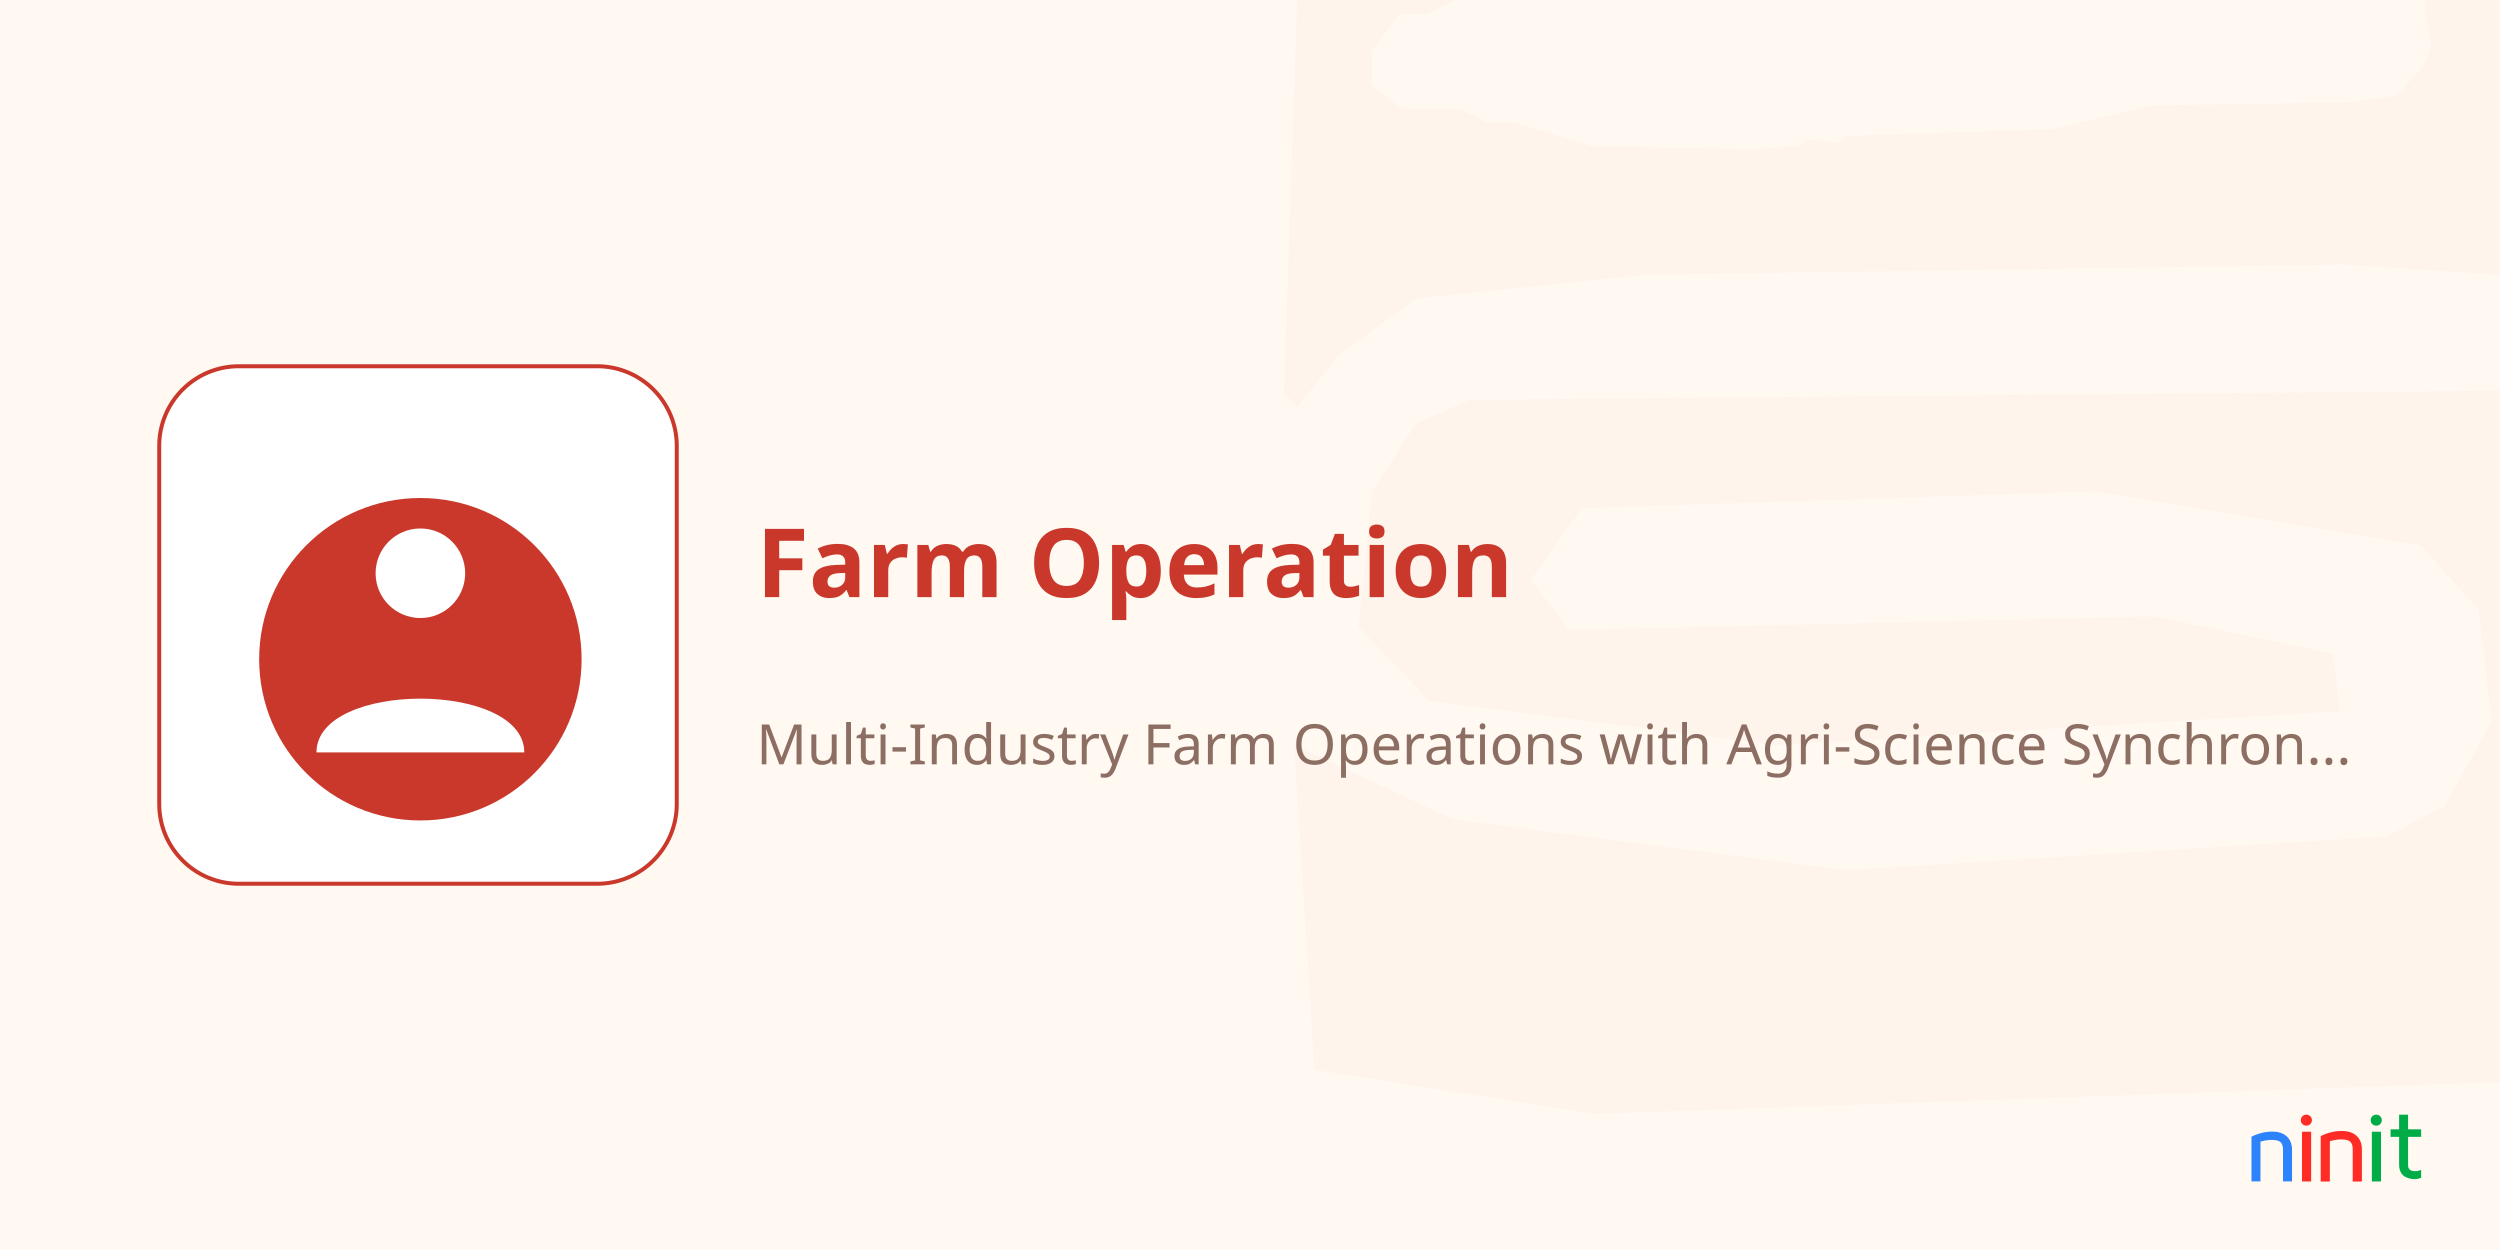
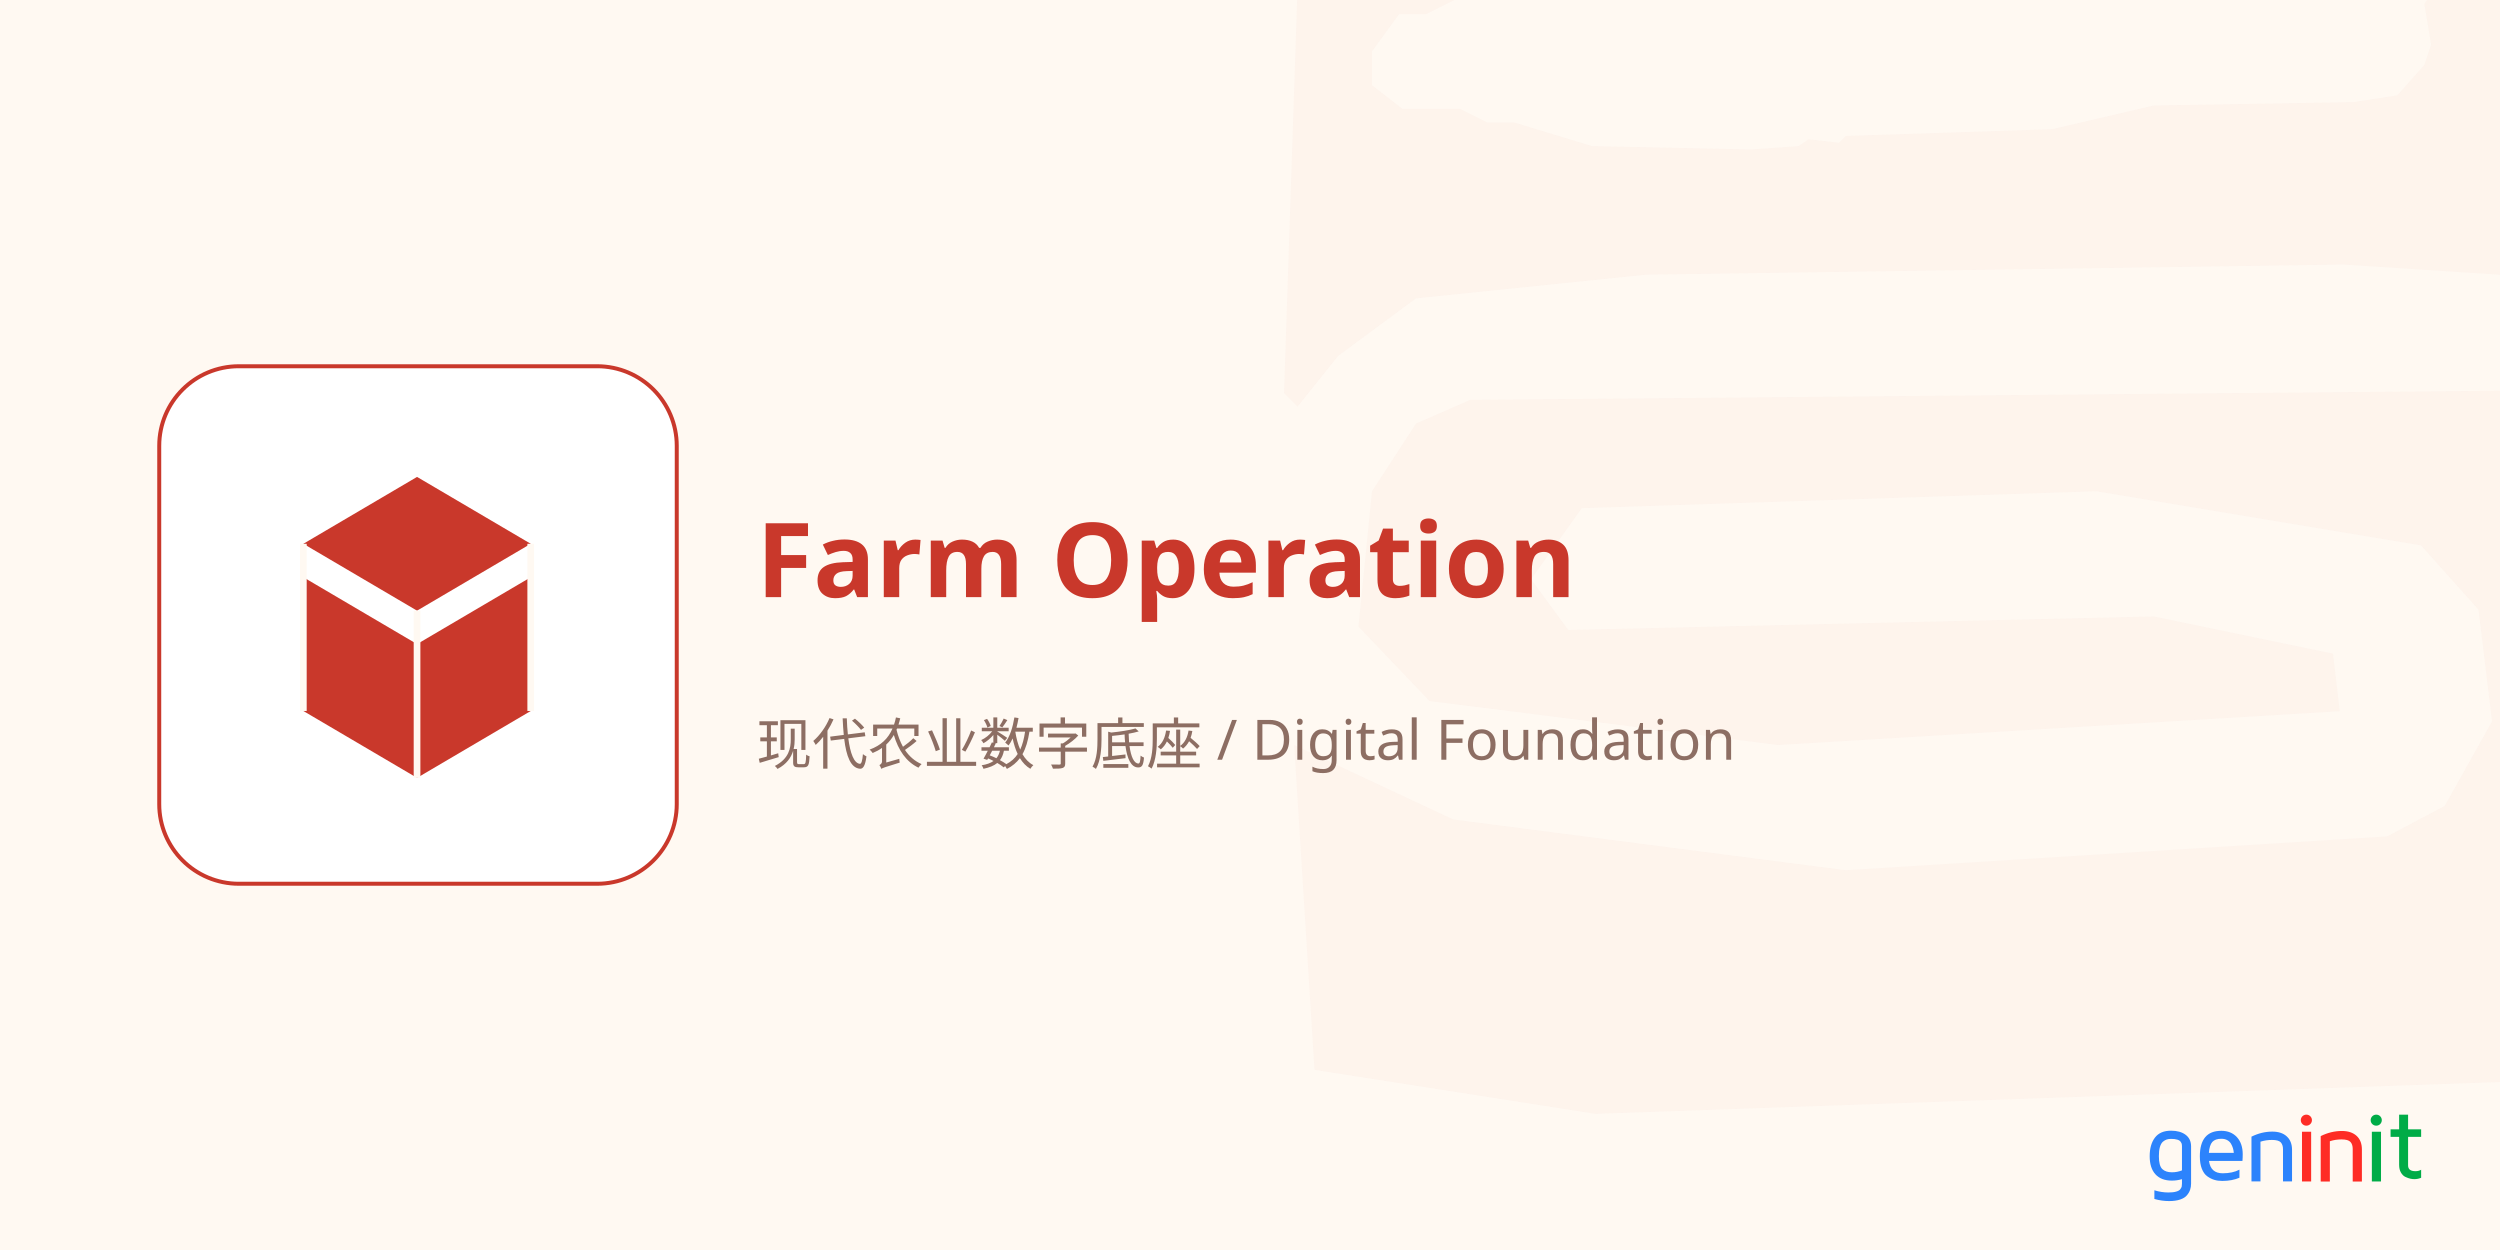
<svg xmlns="http://www.w3.org/2000/svg" width="628" height="314" viewBox="0 0 628 314">
  <rect width="628" height="314" fill="#FFF9F2" />
  <g transform="translate(320, -50) scale(0.85)" opacity="0.03">
    <path fill-rule="evenodd" fill="#C9382B" d="M 395,174 58,177 42,184 29,204 25,244 46,266 149,279 315,269 313,252 260,241 87,245 76,230 91,209 243,204 339,220 356,239 360,272 346,297 329,306 169,316 53,301 6,279 12,375 95,388 379,378 391,368 Z M 386,15 375,7 354,3 299,3 298,0 277,0 264,4 127,3 29,8 19,16 13,27 7,55 3,175 7,179 19,164 42,147 110,140 316,137 362,140 392,147 393,61 Z M 342,57 340,60 342,72 340,78 332,87 319,89 260,90 230,97 169,99 167,101 158,100 155,102 141,103 94,102 71,95 63,95 55,91 38,91 29,84 29,74 37,63 45,63 55,58 63,58 82,52 95,53 134,49 197,50 228,47 261,47 311,51 326,50 Z" />
  </g>
  <rect x="40" y="92" width="130" height="130" rx="20" fill="white" stroke="#C9382B" stroke-width="1" />
-   <g transform="translate(48, 108) scale(0.45)">
-     <circle cx="128" cy="128" r="90" fill="#C9382B" />
-     <circle cx="128" cy="80" r="25" fill="white" />
-     <path d="M70,180 C70,140 186,140 186,180" fill="white" />
+   <g transform="translate(51, 103) scale(0.42)">
+     <path d="M128,40 L60,80 L128,120 L196,80 Z M60,100 L128,140 L196,100 L196,180 L128,220 L60,180 Z" fill="#C9382B" />
+     <path d="M128,120 L128,220 M60,80 L60,180 M196,80 L196,180" stroke="#FFF9F2" stroke-width="4" fill="none" />
  </g>
  <g transform="translate(190, 150)">
-     <text x="0" y="0" fill="#C9382B" font-family="'PingFang SC', 'Microsoft YaHei', 'SimHei', 'Source Han Sans CN', sans-serif" font-size="24" font-weight="bold">Farm Operation</text>
-     <text x="0" y="42" fill="#8D6E63" font-family="'PingFang SC', 'Microsoft YaHei', 'SimHei', 'Source Han Sans CN', sans-serif" font-size="14">Multi-Industry Farm Operations with Agri-Science Synchron...</text>
+     <text x="0" y="0" fill="#C9382B" font-family="'PingFang SC', 'Microsoft YaHei', 'SimHei', sans-serif" font-size="26" font-weight="bold">Farm Operation</text>
+     <text x="0" y="42" fill="#8D6E63" font-family="'PingFang SC', 'Microsoft YaHei', 'SimHei', sans-serif" font-size="14">现代农业数字底座 / Digital Foundation</text>
  </g>
  <g transform="translate(540, 280) scale(0.1)">
    <path d="M605.1,55.8 L605.1,36.8 L626.6,36.8 L626.6,0 L649.1,0 L649.1,36.8 L681.9,36.8 L681.9,55.8 L649.1,55.8 L649.1,127.5 C649.1,137.2 655.2,142 667.4,142 C667.4,142 667.5,142 667.6,142 C673.2,142 678,140.8 681.9,138.4 L681.9,158.6 C676.3,160.9 670.7,162 665.1,162 C664.9,162 664.7,162 664.5,162 C661.5,162 658.3,161.6 654.9,160.9 C651.6,160.2 647.5,158.8 642.8,156.6 C638.1,154.5 634.2,150.8 631.2,145.5 C628.1,140.3 626.6,133.7 626.6,125.9 L626.6,55.8 L605.1,55.8 Z" fill="#00AC47" />
    <path d="M555.1,13.9 C555.1,6.2 561.3,0 569,0 L569.3,0 C576.9,0 583.1,6.2 583.1,13.9 C583.1,21.5 576.9,27.7 569.3,27.7 L569,27.7 C561.3,27.7 555.1,21.5 555.1,13.9 Z M558.1,167.8 L558.1,43 L581.1,43 L581.1,167.8 L558.1,167.8 Z" fill="#00AC47" />
    <path d="M429.6,168 L429.6,53.9 C446.9,45.3 464.7,41 482.8,41 C498.5,41 510.8,45.1 519.8,53.3 C528.7,61.5 533.1,72.9 533.1,87.5 L533.1,168 L510,168 L510,85.9 C510,78.6 508.2,72.8 504.4,68.6 C500.7,64.4 493.2,62.2 481.8,62.2 C471.7,62.2 461.9,63.7 452.6,66.8 L452.6,168 L429.6,168 Z" fill="#FE2C25" />
    <path d="M379.6,13.9 C379.6,6.2 385.8,0 393.5,0 L393.7,0 C401.4,0 407.6,6.2 407.6,13.9 C407.6,21.5 401.4,27.7 393.7,27.7 L393.5,27.7 C385.8,27.7 379.6,21.5 379.6,13.9 Z M382.6,167.8 L382.6,43 L405.6,43 L405.6,167.8 L382.6,167.8 Z" fill="#FE2C25" />
    <path d="M255.7,167.6 L255.7,55.3 C272.8,46.8 290.2,42.6 308.1,42.6 C323.6,42.6 335.7,46.6 344.4,54.7 C353.2,62.8 357.6,74 357.6,88.4 L357.6,167.6 L334.9,167.6 L334.9,86.8 C334.9,79.6 333.1,73.9 329.4,69.7 C325.7,65.6 318.3,63.5 307.1,63.5 C297.1,63.5 287.5,65 278.3,67.9 L278.3,167.6 L255.7,167.6 Z" fill="#2C83FC" />
+     <path d="M126,104.9 C126,62 144,40.6 179.8,40.6 C179.9,40.6 180,40.6 180,40.6 C196.3,40.6 209.3,45.9 219.1,56.5 C228.8,67.2 233.7,81.5 233.7,99.3 C233.7,105.2 233.5,110.9 233,116.3 L149,116.3 C151.7,136.9 163.2,147.3 183.4,147.3 C199.8,147.3 213.9,144.3 225.5,138.2 L225.5,158.5 C212.9,163.8 198.7,166.5 182.9,166.5 C182.7,166.5 182.4,166.5 182.2,166.5 C175,166.5 168.4,165.6 162.4,163.8 C156.4,162 150.4,159 144.7,154.9 C138.9,150.8 134.4,144.4 131,135.9 C127.7,127.3 126,117 126,104.9 Z M148.7,96 L211.3,96 C211,91.9 210.3,88.1 209.2,84.4 C208.1,80.7 206.5,76.9 204.3,73.1 C202.1,69.3 199,66.3 194.8,64 C190.7,61.7 185.8,60.6 180,60.6 C169.8,60.6 162.3,63.2 157.4,68.5 C152.6,73.8 149.7,83 148.7,96 Z" fill="#2C83FC" />
+     <path d="M0,104.3 C0,84.9 4.4,69.3 13.2,57.7 C22,46.1 35.5,40.3 53.7,40.3 C68.9,40.3 81.1,43.7 90.3,50.6 C99.5,57.5 104,67.3 104,79.9 L104,173.2 C104,178.7 103.2,183.9 101.6,188.6 C100,193.4 97.4,198 93.6,202.5 C89.8,207.1 84.2,210.6 76.6,213.2 C69,215.8 59.8,217.1 48.9,217.1 C36.4,217.1 24,215.3 11.8,211.8 L11.8,190 C23.6,193.7 35.4,195.5 47,195.5 C55,195.5 61.5,194.8 66.6,193.3 C71.6,191.9 75.1,189.9 77,187.2 C78.9,184.6 80.1,182.3 80.5,180.5 C80.9,178.6 81.1,176.2 81.1,173.2 L81.1,162.1 C72.6,164.5 64.2,165.7 55.8,165.7 C37.9,165.7 24.1,160.4 14.5,149.9 C4.8,139.3 0,124.1 0,104.3 Z M23.1,104.3 C23.1,120.6 26,131.4 31.8,136.8 C37.6,142.2 45.6,144.8 55.8,144.8 C64.8,144.8 73.2,143.2 81.1,140 L81.1,78.5 C81.1,76.6 80.9,75 80.6,73.7 C80.3,72.4 79.4,70.5 77.8,68.2 C76.3,65.8 73.5,64 69.4,62.8 C65.3,61.5 60.1,60.9 53.7,60.9 C49.6,60.9 45.9,61.4 42.8,62.4 C39.7,63.4 36.5,65.3 33.2,68 C30,70.8 27.5,75.2 25.7,81.3 C23.9,87.4 23.1,95.1 23.1,104.3 Z" fill="#2C83FC" />
  </g>
</svg>
